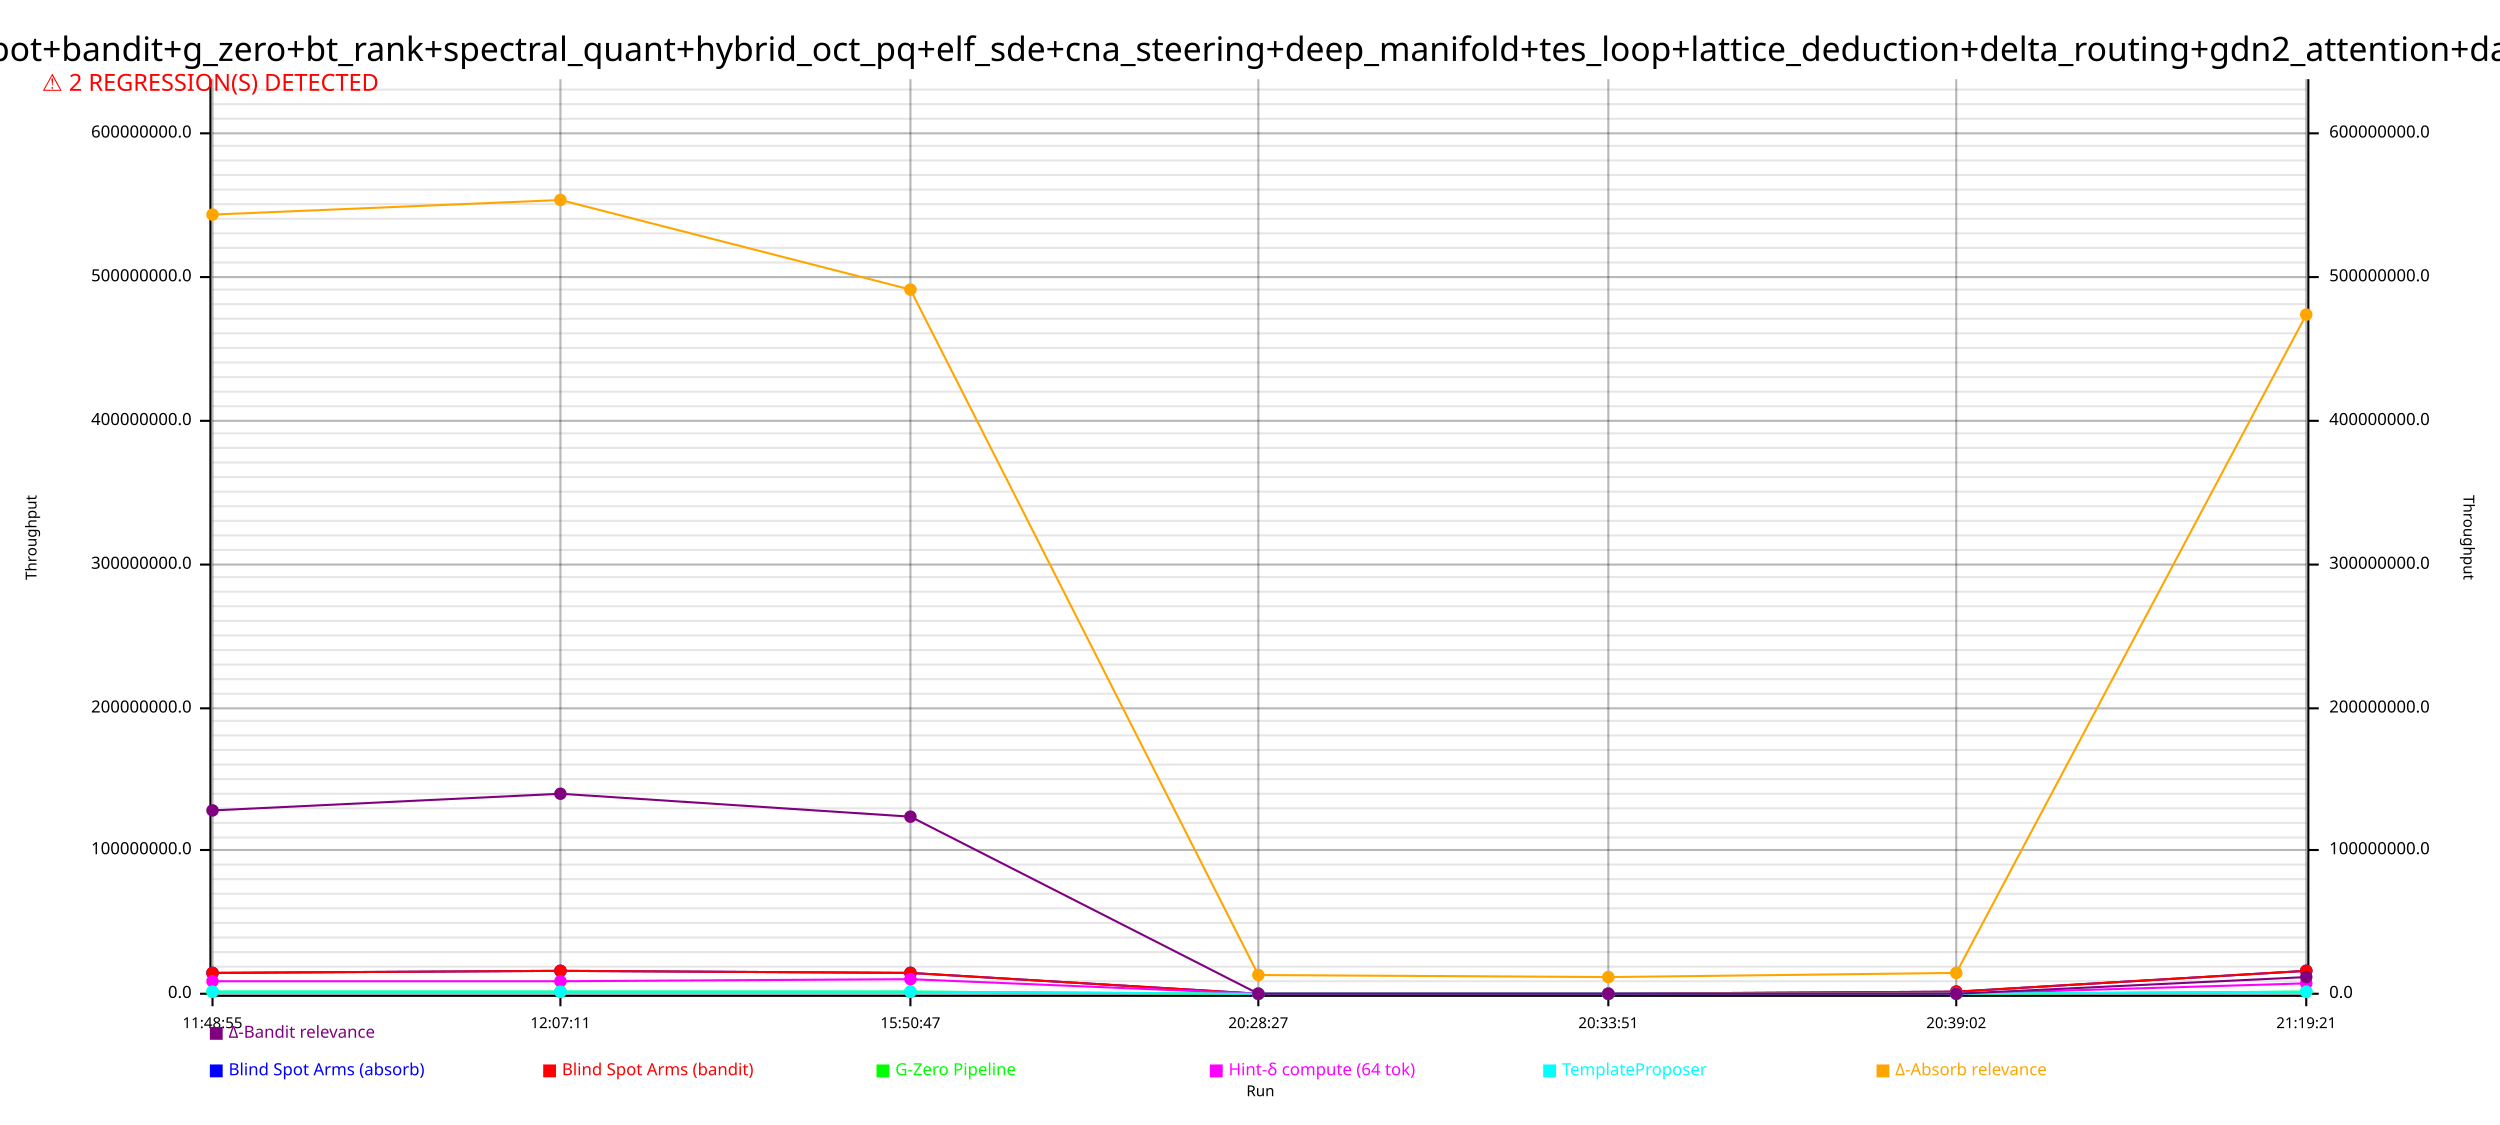
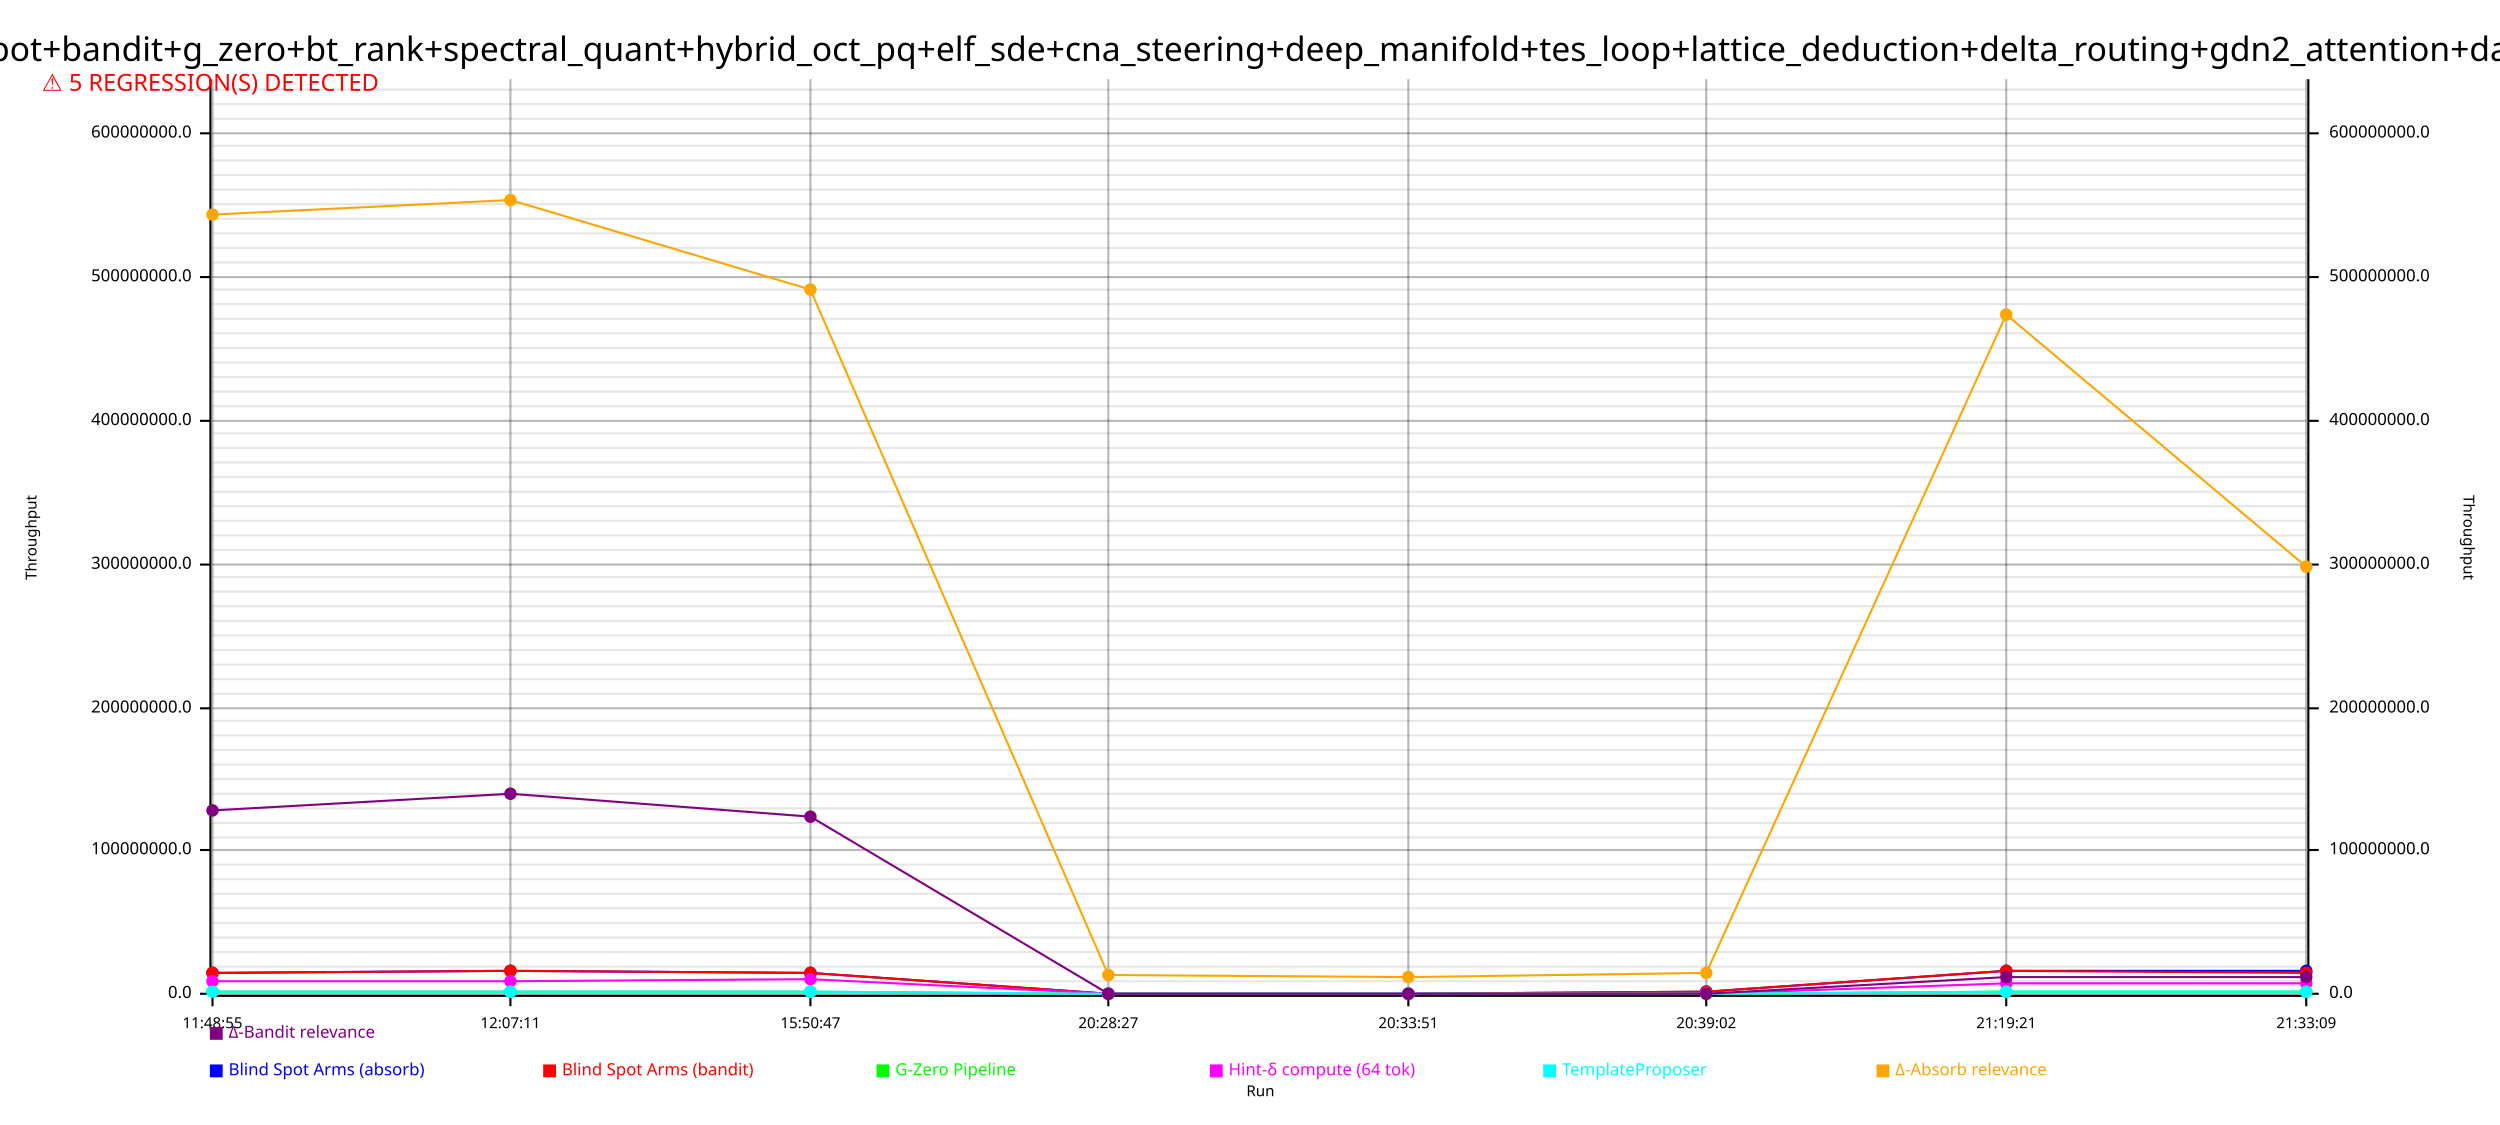
<svg xmlns="http://www.w3.org/2000/svg" width="1200" height="540" viewBox="0 0 1200 540">
  <rect x="0" y="0" width="1200" height="540" opacity="1" fill="#FFFFFF" stroke="none" />
  <text x="600" y="17" dy="0.76em" text-anchor="middle" font-family="sans-serif" font-size="16.129" opacity="1" fill="#000000">
Game — Time Series [sparse_mlp+domain_latent+ppot+bandit+g_zero+bt_rank+spectral_quant+hybrid_oct_pq+elf_sde+cna_steering+deep_manifold+tes_loop+lattice_deduction+delta_routing+gdn2_attention+dash_attn+dreamer+lt2_looped+plasma_path+tf_loop]
</text>
  <line opacity="0.1" stroke="#000000" stroke-width="1" x1="102" y1="477" x2="102" y2="38" />
-   <line opacity="0.1" stroke="#000000" stroke-width="1" x1="269" y1="477" x2="269" y2="38" />
-   <line opacity="0.1" stroke="#000000" stroke-width="1" x1="437" y1="477" x2="437" y2="38" />
-   <line opacity="0.1" stroke="#000000" stroke-width="1" x1="604" y1="477" x2="604" y2="38" />
-   <line opacity="0.1" stroke="#000000" stroke-width="1" x1="772" y1="477" x2="772" y2="38" />
-   <line opacity="0.1" stroke="#000000" stroke-width="1" x1="939" y1="477" x2="939" y2="38" />
+   <line opacity="0.1" stroke="#000000" stroke-width="1" x1="245" y1="477" x2="245" y2="38" />
+   <line opacity="0.1" stroke="#000000" stroke-width="1" x1="389" y1="477" x2="389" y2="38" />
+   <line opacity="0.1" stroke="#000000" stroke-width="1" x1="532" y1="477" x2="532" y2="38" />
+   <line opacity="0.1" stroke="#000000" stroke-width="1" x1="676" y1="477" x2="676" y2="38" />
+   <line opacity="0.1" stroke="#000000" stroke-width="1" x1="819" y1="477" x2="819" y2="38" />
+   <line opacity="0.1" stroke="#000000" stroke-width="1" x1="963" y1="477" x2="963" y2="38" />
  <line opacity="0.1" stroke="#000000" stroke-width="1" x1="1107" y1="477" x2="1107" y2="38" />
  <line opacity="0.1" stroke="#000000" stroke-width="1" x1="102" y1="477" x2="1107" y2="477" />
  <line opacity="0.1" stroke="#000000" stroke-width="1" x1="102" y1="471" x2="1107" y2="471" />
  <line opacity="0.1" stroke="#000000" stroke-width="1" x1="102" y1="464" x2="1107" y2="464" />
  <line opacity="0.1" stroke="#000000" stroke-width="1" x1="102" y1="457" x2="1107" y2="457" />
  <line opacity="0.1" stroke="#000000" stroke-width="1" x1="102" y1="450" x2="1107" y2="450" />
  <line opacity="0.1" stroke="#000000" stroke-width="1" x1="102" y1="443" x2="1107" y2="443" />
  <line opacity="0.1" stroke="#000000" stroke-width="1" x1="102" y1="436" x2="1107" y2="436" />
  <line opacity="0.1" stroke="#000000" stroke-width="1" x1="102" y1="429" x2="1107" y2="429" />
  <line opacity="0.1" stroke="#000000" stroke-width="1" x1="102" y1="422" x2="1107" y2="422" />
  <line opacity="0.1" stroke="#000000" stroke-width="1" x1="102" y1="415" x2="1107" y2="415" />
  <line opacity="0.1" stroke="#000000" stroke-width="1" x1="102" y1="408" x2="1107" y2="408" />
  <line opacity="0.1" stroke="#000000" stroke-width="1" x1="102" y1="402" x2="1107" y2="402" />
  <line opacity="0.1" stroke="#000000" stroke-width="1" x1="102" y1="395" x2="1107" y2="395" />
  <line opacity="0.1" stroke="#000000" stroke-width="1" x1="102" y1="388" x2="1107" y2="388" />
  <line opacity="0.1" stroke="#000000" stroke-width="1" x1="102" y1="381" x2="1107" y2="381" />
  <line opacity="0.1" stroke="#000000" stroke-width="1" x1="102" y1="374" x2="1107" y2="374" />
  <line opacity="0.1" stroke="#000000" stroke-width="1" x1="102" y1="367" x2="1107" y2="367" />
  <line opacity="0.1" stroke="#000000" stroke-width="1" x1="102" y1="360" x2="1107" y2="360" />
  <line opacity="0.1" stroke="#000000" stroke-width="1" x1="102" y1="353" x2="1107" y2="353" />
  <line opacity="0.1" stroke="#000000" stroke-width="1" x1="102" y1="346" x2="1107" y2="346" />
  <line opacity="0.1" stroke="#000000" stroke-width="1" x1="102" y1="340" x2="1107" y2="340" />
  <line opacity="0.1" stroke="#000000" stroke-width="1" x1="102" y1="333" x2="1107" y2="333" />
  <line opacity="0.1" stroke="#000000" stroke-width="1" x1="102" y1="326" x2="1107" y2="326" />
  <line opacity="0.1" stroke="#000000" stroke-width="1" x1="102" y1="319" x2="1107" y2="319" />
  <line opacity="0.1" stroke="#000000" stroke-width="1" x1="102" y1="312" x2="1107" y2="312" />
  <line opacity="0.1" stroke="#000000" stroke-width="1" x1="102" y1="305" x2="1107" y2="305" />
  <line opacity="0.1" stroke="#000000" stroke-width="1" x1="102" y1="298" x2="1107" y2="298" />
  <line opacity="0.1" stroke="#000000" stroke-width="1" x1="102" y1="291" x2="1107" y2="291" />
  <line opacity="0.1" stroke="#000000" stroke-width="1" x1="102" y1="284" x2="1107" y2="284" />
  <line opacity="0.1" stroke="#000000" stroke-width="1" x1="102" y1="277" x2="1107" y2="277" />
  <line opacity="0.1" stroke="#000000" stroke-width="1" x1="102" y1="271" x2="1107" y2="271" />
  <line opacity="0.1" stroke="#000000" stroke-width="1" x1="102" y1="264" x2="1107" y2="264" />
  <line opacity="0.1" stroke="#000000" stroke-width="1" x1="102" y1="257" x2="1107" y2="257" />
  <line opacity="0.1" stroke="#000000" stroke-width="1" x1="102" y1="250" x2="1107" y2="250" />
  <line opacity="0.1" stroke="#000000" stroke-width="1" x1="102" y1="243" x2="1107" y2="243" />
  <line opacity="0.1" stroke="#000000" stroke-width="1" x1="102" y1="236" x2="1107" y2="236" />
  <line opacity="0.1" stroke="#000000" stroke-width="1" x1="102" y1="229" x2="1107" y2="229" />
  <line opacity="0.1" stroke="#000000" stroke-width="1" x1="102" y1="222" x2="1107" y2="222" />
  <line opacity="0.1" stroke="#000000" stroke-width="1" x1="102" y1="215" x2="1107" y2="215" />
  <line opacity="0.1" stroke="#000000" stroke-width="1" x1="102" y1="208" x2="1107" y2="208" />
  <line opacity="0.1" stroke="#000000" stroke-width="1" x1="102" y1="202" x2="1107" y2="202" />
  <line opacity="0.1" stroke="#000000" stroke-width="1" x1="102" y1="195" x2="1107" y2="195" />
  <line opacity="0.1" stroke="#000000" stroke-width="1" x1="102" y1="188" x2="1107" y2="188" />
  <line opacity="0.1" stroke="#000000" stroke-width="1" x1="102" y1="181" x2="1107" y2="181" />
  <line opacity="0.1" stroke="#000000" stroke-width="1" x1="102" y1="174" x2="1107" y2="174" />
  <line opacity="0.1" stroke="#000000" stroke-width="1" x1="102" y1="167" x2="1107" y2="167" />
  <line opacity="0.1" stroke="#000000" stroke-width="1" x1="102" y1="160" x2="1107" y2="160" />
  <line opacity="0.1" stroke="#000000" stroke-width="1" x1="102" y1="153" x2="1107" y2="153" />
  <line opacity="0.1" stroke="#000000" stroke-width="1" x1="102" y1="146" x2="1107" y2="146" />
  <line opacity="0.1" stroke="#000000" stroke-width="1" x1="102" y1="139" x2="1107" y2="139" />
  <line opacity="0.1" stroke="#000000" stroke-width="1" x1="102" y1="133" x2="1107" y2="133" />
  <line opacity="0.1" stroke="#000000" stroke-width="1" x1="102" y1="126" x2="1107" y2="126" />
  <line opacity="0.1" stroke="#000000" stroke-width="1" x1="102" y1="119" x2="1107" y2="119" />
  <line opacity="0.1" stroke="#000000" stroke-width="1" x1="102" y1="112" x2="1107" y2="112" />
  <line opacity="0.1" stroke="#000000" stroke-width="1" x1="102" y1="105" x2="1107" y2="105" />
  <line opacity="0.1" stroke="#000000" stroke-width="1" x1="102" y1="98" x2="1107" y2="98" />
  <line opacity="0.1" stroke="#000000" stroke-width="1" x1="102" y1="91" x2="1107" y2="91" />
  <line opacity="0.1" stroke="#000000" stroke-width="1" x1="102" y1="84" x2="1107" y2="84" />
  <line opacity="0.1" stroke="#000000" stroke-width="1" x1="102" y1="77" x2="1107" y2="77" />
  <line opacity="0.1" stroke="#000000" stroke-width="1" x1="102" y1="70" x2="1107" y2="70" />
  <line opacity="0.1" stroke="#000000" stroke-width="1" x1="102" y1="64" x2="1107" y2="64" />
  <line opacity="0.1" stroke="#000000" stroke-width="1" x1="102" y1="57" x2="1107" y2="57" />
  <line opacity="0.1" stroke="#000000" stroke-width="1" x1="102" y1="50" x2="1107" y2="50" />
  <line opacity="0.1" stroke="#000000" stroke-width="1" x1="102" y1="43" x2="1107" y2="43" />
  <text x="12" y="258" dy="0.76em" text-anchor="middle" font-family="sans-serif" font-size="7.258" opacity="1" fill="#000000" transform="rotate(270, 12, 258)">
Throughput
</text>
  <text x="605" y="528" dy="-0.5ex" text-anchor="middle" font-family="sans-serif" font-size="7.258" opacity="1" fill="#000000">
Run
</text>
  <text x="1188" y="258" dy="0.76em" text-anchor="middle" font-family="sans-serif" font-size="7.258" opacity="1" fill="#000000" transform="rotate(90, 1188, 258)">
Throughput
</text>
  <line opacity="0.2" stroke="#000000" stroke-width="1" x1="102" y1="477" x2="102" y2="38" />
-   <line opacity="0.2" stroke="#000000" stroke-width="1" x1="269" y1="477" x2="269" y2="38" />
-   <line opacity="0.2" stroke="#000000" stroke-width="1" x1="437" y1="477" x2="437" y2="38" />
-   <line opacity="0.2" stroke="#000000" stroke-width="1" x1="604" y1="477" x2="604" y2="38" />
-   <line opacity="0.2" stroke="#000000" stroke-width="1" x1="772" y1="477" x2="772" y2="38" />
-   <line opacity="0.2" stroke="#000000" stroke-width="1" x1="939" y1="477" x2="939" y2="38" />
+   <line opacity="0.2" stroke="#000000" stroke-width="1" x1="245" y1="477" x2="245" y2="38" />
+   <line opacity="0.2" stroke="#000000" stroke-width="1" x1="389" y1="477" x2="389" y2="38" />
+   <line opacity="0.2" stroke="#000000" stroke-width="1" x1="532" y1="477" x2="532" y2="38" />
+   <line opacity="0.2" stroke="#000000" stroke-width="1" x1="676" y1="477" x2="676" y2="38" />
+   <line opacity="0.2" stroke="#000000" stroke-width="1" x1="819" y1="477" x2="819" y2="38" />
+   <line opacity="0.2" stroke="#000000" stroke-width="1" x1="963" y1="477" x2="963" y2="38" />
  <line opacity="0.2" stroke="#000000" stroke-width="1" x1="1107" y1="477" x2="1107" y2="38" />
  <line opacity="0.2" stroke="#000000" stroke-width="1" x1="102" y1="477" x2="1107" y2="477" />
  <line opacity="0.2" stroke="#000000" stroke-width="1" x1="102" y1="408" x2="1107" y2="408" />
  <line opacity="0.2" stroke="#000000" stroke-width="1" x1="102" y1="340" x2="1107" y2="340" />
  <line opacity="0.2" stroke="#000000" stroke-width="1" x1="102" y1="271" x2="1107" y2="271" />
  <line opacity="0.2" stroke="#000000" stroke-width="1" x1="102" y1="202" x2="1107" y2="202" />
  <line opacity="0.2" stroke="#000000" stroke-width="1" x1="102" y1="133" x2="1107" y2="133" />
  <line opacity="0.2" stroke="#000000" stroke-width="1" x1="102" y1="64" x2="1107" y2="64" />
  <polyline fill="none" opacity="1" stroke="#000000" stroke-width="1" points="101,38 101,477 " />
  <text x="92" y="477" dy="0.5ex" text-anchor="end" font-family="sans-serif" font-size="8.065" opacity="1" fill="#000000">
0.0
</text>
  <polyline fill="none" opacity="1" stroke="#000000" stroke-width="1" points="96,477 101,477 " />
  <text x="92" y="408" dy="0.5ex" text-anchor="end" font-family="sans-serif" font-size="8.065" opacity="1" fill="#000000">
100000000.0
</text>
  <polyline fill="none" opacity="1" stroke="#000000" stroke-width="1" points="96,408 101,408 " />
  <text x="92" y="340" dy="0.5ex" text-anchor="end" font-family="sans-serif" font-size="8.065" opacity="1" fill="#000000">
200000000.0
</text>
  <polyline fill="none" opacity="1" stroke="#000000" stroke-width="1" points="96,340 101,340 " />
  <text x="92" y="271" dy="0.5ex" text-anchor="end" font-family="sans-serif" font-size="8.065" opacity="1" fill="#000000">
300000000.0
</text>
  <polyline fill="none" opacity="1" stroke="#000000" stroke-width="1" points="96,271 101,271 " />
  <text x="92" y="202" dy="0.5ex" text-anchor="end" font-family="sans-serif" font-size="8.065" opacity="1" fill="#000000">
400000000.0
</text>
  <polyline fill="none" opacity="1" stroke="#000000" stroke-width="1" points="96,202 101,202 " />
  <text x="92" y="133" dy="0.5ex" text-anchor="end" font-family="sans-serif" font-size="8.065" opacity="1" fill="#000000">
500000000.0
</text>
  <polyline fill="none" opacity="1" stroke="#000000" stroke-width="1" points="96,133 101,133 " />
  <text x="92" y="64" dy="0.5ex" text-anchor="end" font-family="sans-serif" font-size="8.065" opacity="1" fill="#000000">
600000000.0
</text>
  <polyline fill="none" opacity="1" stroke="#000000" stroke-width="1" points="96,64 101,64 " />
  <polyline fill="none" opacity="1" stroke="#000000" stroke-width="1" points="102,478 1107,478 " />
  <text x="102" y="488" dy="0.76em" text-anchor="middle" font-family="sans-serif" font-size="7.258" opacity="1" fill="#000000">
11:48:55
</text>
  <polyline fill="none" opacity="1" stroke="#000000" stroke-width="1" points="102,478 102,483 " />
-   <text x="269" y="488" dy="0.76em" text-anchor="middle" font-family="sans-serif" font-size="7.258" opacity="1" fill="#000000">
+   <text x="245" y="488" dy="0.76em" text-anchor="middle" font-family="sans-serif" font-size="7.258" opacity="1" fill="#000000">
12:07:11
</text>
-   <polyline fill="none" opacity="1" stroke="#000000" stroke-width="1" points="269,478 269,483 " />
-   <text x="437" y="488" dy="0.76em" text-anchor="middle" font-family="sans-serif" font-size="7.258" opacity="1" fill="#000000">
+   <polyline fill="none" opacity="1" stroke="#000000" stroke-width="1" points="245,478 245,483 " />
+   <text x="389" y="488" dy="0.76em" text-anchor="middle" font-family="sans-serif" font-size="7.258" opacity="1" fill="#000000">
15:50:47
</text>
-   <polyline fill="none" opacity="1" stroke="#000000" stroke-width="1" points="437,478 437,483 " />
-   <text x="604" y="488" dy="0.76em" text-anchor="middle" font-family="sans-serif" font-size="7.258" opacity="1" fill="#000000">
+   <polyline fill="none" opacity="1" stroke="#000000" stroke-width="1" points="389,478 389,483 " />
+   <text x="532" y="488" dy="0.76em" text-anchor="middle" font-family="sans-serif" font-size="7.258" opacity="1" fill="#000000">
20:28:27
</text>
-   <polyline fill="none" opacity="1" stroke="#000000" stroke-width="1" points="604,478 604,483 " />
-   <text x="772" y="488" dy="0.76em" text-anchor="middle" font-family="sans-serif" font-size="7.258" opacity="1" fill="#000000">
+   <polyline fill="none" opacity="1" stroke="#000000" stroke-width="1" points="532,478 532,483 " />
+   <text x="676" y="488" dy="0.76em" text-anchor="middle" font-family="sans-serif" font-size="7.258" opacity="1" fill="#000000">
20:33:51
</text>
-   <polyline fill="none" opacity="1" stroke="#000000" stroke-width="1" points="772,478 772,483 " />
-   <text x="939" y="488" dy="0.76em" text-anchor="middle" font-family="sans-serif" font-size="7.258" opacity="1" fill="#000000">
+   <polyline fill="none" opacity="1" stroke="#000000" stroke-width="1" points="676,478 676,483 " />
+   <text x="819" y="488" dy="0.76em" text-anchor="middle" font-family="sans-serif" font-size="7.258" opacity="1" fill="#000000">
20:39:02
</text>
-   <polyline fill="none" opacity="1" stroke="#000000" stroke-width="1" points="939,478 939,483 " />
+   <polyline fill="none" opacity="1" stroke="#000000" stroke-width="1" points="819,478 819,483 " />
+   <text x="963" y="488" dy="0.76em" text-anchor="middle" font-family="sans-serif" font-size="7.258" opacity="1" fill="#000000">
+ 21:19:21
+ </text>
+   <polyline fill="none" opacity="1" stroke="#000000" stroke-width="1" points="963,478 963,483 " />
  <text x="1107" y="488" dy="0.76em" text-anchor="middle" font-family="sans-serif" font-size="7.258" opacity="1" fill="#000000">
- 21:19:21
+ 21:33:09
</text>
  <polyline fill="none" opacity="1" stroke="#000000" stroke-width="1" points="1107,478 1107,483 " />
  <polyline fill="none" opacity="1" stroke="#000000" stroke-width="1" points="1108,38 1108,477 " />
  <text x="1118" y="477" dy="0.5ex" text-anchor="start" font-family="sans-serif" font-size="8.065" opacity="1" fill="#000000">
0.0
</text>
  <polyline fill="none" opacity="1" stroke="#000000" stroke-width="1" points="1108,477 1113,477 " />
  <text x="1118" y="408" dy="0.5ex" text-anchor="start" font-family="sans-serif" font-size="8.065" opacity="1" fill="#000000">
100000000.0
</text>
  <polyline fill="none" opacity="1" stroke="#000000" stroke-width="1" points="1108,408 1113,408 " />
  <text x="1118" y="340" dy="0.5ex" text-anchor="start" font-family="sans-serif" font-size="8.065" opacity="1" fill="#000000">
200000000.0
</text>
  <polyline fill="none" opacity="1" stroke="#000000" stroke-width="1" points="1108,340 1113,340 " />
  <text x="1118" y="271" dy="0.5ex" text-anchor="start" font-family="sans-serif" font-size="8.065" opacity="1" fill="#000000">
300000000.0
</text>
  <polyline fill="none" opacity="1" stroke="#000000" stroke-width="1" points="1108,271 1113,271 " />
  <text x="1118" y="202" dy="0.5ex" text-anchor="start" font-family="sans-serif" font-size="8.065" opacity="1" fill="#000000">
400000000.0
</text>
  <polyline fill="none" opacity="1" stroke="#000000" stroke-width="1" points="1108,202 1113,202 " />
  <text x="1118" y="133" dy="0.5ex" text-anchor="start" font-family="sans-serif" font-size="8.065" opacity="1" fill="#000000">
500000000.0
</text>
  <polyline fill="none" opacity="1" stroke="#000000" stroke-width="1" points="1108,133 1113,133 " />
  <text x="1118" y="64" dy="0.5ex" text-anchor="start" font-family="sans-serif" font-size="8.065" opacity="1" fill="#000000">
600000000.0
</text>
  <polyline fill="none" opacity="1" stroke="#000000" stroke-width="1" points="1108,64 1113,64 " />
-   <polyline fill="none" opacity="1" stroke="#0000FF" stroke-width="1" points="102,467 269,466 437,467 604,477 772,477 939,476 1107,466 " />
+   <polyline fill="none" opacity="1" stroke="#0000FF" stroke-width="1" points="102,467 245,466 389,467 532,477 676,477 819,476 963,466 1107,466 " />
  <circle cx="102" cy="467" r="3" opacity="1" fill="#0000FF" stroke="none" stroke-width="1" />
-   <circle cx="269" cy="466" r="3" opacity="1" fill="#0000FF" stroke="none" stroke-width="1" />
-   <circle cx="437" cy="467" r="3" opacity="1" fill="#0000FF" stroke="none" stroke-width="1" />
-   <circle cx="604" cy="477" r="3" opacity="1" fill="#0000FF" stroke="none" stroke-width="1" />
-   <circle cx="772" cy="477" r="3" opacity="1" fill="#0000FF" stroke="none" stroke-width="1" />
-   <circle cx="939" cy="476" r="3" opacity="1" fill="#0000FF" stroke="none" stroke-width="1" />
+   <circle cx="245" cy="466" r="3" opacity="1" fill="#0000FF" stroke="none" stroke-width="1" />
+   <circle cx="389" cy="467" r="3" opacity="1" fill="#0000FF" stroke="none" stroke-width="1" />
+   <circle cx="532" cy="477" r="3" opacity="1" fill="#0000FF" stroke="none" stroke-width="1" />
+   <circle cx="676" cy="477" r="3" opacity="1" fill="#0000FF" stroke="none" stroke-width="1" />
+   <circle cx="819" cy="476" r="3" opacity="1" fill="#0000FF" stroke="none" stroke-width="1" />
+   <circle cx="963" cy="466" r="3" opacity="1" fill="#0000FF" stroke="none" stroke-width="1" />
  <circle cx="1107" cy="466" r="3" opacity="1" fill="#0000FF" stroke="none" stroke-width="1" />
  <text x="100" y="510" dy="0.76em" text-anchor="start" font-family="sans-serif" font-size="8.065" opacity="1" fill="#0000FF">
■ Blind Spot Arms (absorb)
</text>
-   <polyline fill="none" opacity="1" stroke="#FF0000" stroke-width="1" points="102,467 269,466 437,467 604,477 772,477 939,476 1107,466 " />
+   <polyline fill="none" opacity="1" stroke="#FF0000" stroke-width="1" points="102,467 245,466 389,467 532,477 676,477 819,476 963,466 1107,467 " />
  <circle cx="102" cy="467" r="3" opacity="1" fill="#FF0000" stroke="none" stroke-width="1" />
-   <circle cx="269" cy="466" r="3" opacity="1" fill="#FF0000" stroke="none" stroke-width="1" />
-   <circle cx="437" cy="467" r="3" opacity="1" fill="#FF0000" stroke="none" stroke-width="1" />
-   <circle cx="604" cy="477" r="3" opacity="1" fill="#FF0000" stroke="none" stroke-width="1" />
-   <circle cx="772" cy="477" r="3" opacity="1" fill="#FF0000" stroke="none" stroke-width="1" />
-   <circle cx="939" cy="476" r="3" opacity="1" fill="#FF0000" stroke="none" stroke-width="1" />
-   <circle cx="1107" cy="466" r="3" opacity="1" fill="#FF0000" stroke="none" stroke-width="1" />
+   <circle cx="245" cy="466" r="3" opacity="1" fill="#FF0000" stroke="none" stroke-width="1" />
+   <circle cx="389" cy="467" r="3" opacity="1" fill="#FF0000" stroke="none" stroke-width="1" />
+   <circle cx="532" cy="477" r="3" opacity="1" fill="#FF0000" stroke="none" stroke-width="1" />
+   <circle cx="676" cy="477" r="3" opacity="1" fill="#FF0000" stroke="none" stroke-width="1" />
+   <circle cx="819" cy="476" r="3" opacity="1" fill="#FF0000" stroke="none" stroke-width="1" />
+   <circle cx="963" cy="466" r="3" opacity="1" fill="#FF0000" stroke="none" stroke-width="1" />
+   <circle cx="1107" cy="467" r="3" opacity="1" fill="#FF0000" stroke="none" stroke-width="1" />
  <text x="260" y="510" dy="0.76em" text-anchor="start" font-family="sans-serif" font-size="8.065" opacity="1" fill="#FF0000">
■ Blind Spot Arms (bandit)
</text>
-   <polyline fill="none" opacity="1" stroke="#00FF00" stroke-width="1" points="102,476 269,476 437,476 604,477 772,477 939,477 1107,476 " />
+   <polyline fill="none" opacity="1" stroke="#00FF00" stroke-width="1" points="102,476 245,476 389,476 532,477 676,477 819,477 963,476 1107,476 " />
  <circle cx="102" cy="476" r="3" opacity="1" fill="#00FF00" stroke="none" stroke-width="1" />
-   <circle cx="269" cy="476" r="3" opacity="1" fill="#00FF00" stroke="none" stroke-width="1" />
-   <circle cx="437" cy="476" r="3" opacity="1" fill="#00FF00" stroke="none" stroke-width="1" />
-   <circle cx="604" cy="477" r="3" opacity="1" fill="#00FF00" stroke="none" stroke-width="1" />
-   <circle cx="772" cy="477" r="3" opacity="1" fill="#00FF00" stroke="none" stroke-width="1" />
-   <circle cx="939" cy="477" r="3" opacity="1" fill="#00FF00" stroke="none" stroke-width="1" />
+   <circle cx="245" cy="476" r="3" opacity="1" fill="#00FF00" stroke="none" stroke-width="1" />
+   <circle cx="389" cy="476" r="3" opacity="1" fill="#00FF00" stroke="none" stroke-width="1" />
+   <circle cx="532" cy="477" r="3" opacity="1" fill="#00FF00" stroke="none" stroke-width="1" />
+   <circle cx="676" cy="477" r="3" opacity="1" fill="#00FF00" stroke="none" stroke-width="1" />
+   <circle cx="819" cy="477" r="3" opacity="1" fill="#00FF00" stroke="none" stroke-width="1" />
+   <circle cx="963" cy="476" r="3" opacity="1" fill="#00FF00" stroke="none" stroke-width="1" />
  <circle cx="1107" cy="476" r="3" opacity="1" fill="#00FF00" stroke="none" stroke-width="1" />
  <text x="420" y="510" dy="0.76em" text-anchor="start" font-family="sans-serif" font-size="8.065" opacity="1" fill="#00FF00">
■ G-Zero Pipeline
</text>
-   <polyline fill="none" opacity="1" stroke="#FF00FF" stroke-width="1" points="102,471 269,471 437,470 604,477 772,477 939,477 1107,472 " />
+   <polyline fill="none" opacity="1" stroke="#FF00FF" stroke-width="1" points="102,471 245,471 389,470 532,477 676,477 819,477 963,472 1107,472 " />
  <circle cx="102" cy="471" r="3" opacity="1" fill="#FF00FF" stroke="none" stroke-width="1" />
-   <circle cx="269" cy="471" r="3" opacity="1" fill="#FF00FF" stroke="none" stroke-width="1" />
-   <circle cx="437" cy="470" r="3" opacity="1" fill="#FF00FF" stroke="none" stroke-width="1" />
-   <circle cx="604" cy="477" r="3" opacity="1" fill="#FF00FF" stroke="none" stroke-width="1" />
-   <circle cx="772" cy="477" r="3" opacity="1" fill="#FF00FF" stroke="none" stroke-width="1" />
-   <circle cx="939" cy="477" r="3" opacity="1" fill="#FF00FF" stroke="none" stroke-width="1" />
+   <circle cx="245" cy="471" r="3" opacity="1" fill="#FF00FF" stroke="none" stroke-width="1" />
+   <circle cx="389" cy="470" r="3" opacity="1" fill="#FF00FF" stroke="none" stroke-width="1" />
+   <circle cx="532" cy="477" r="3" opacity="1" fill="#FF00FF" stroke="none" stroke-width="1" />
+   <circle cx="676" cy="477" r="3" opacity="1" fill="#FF00FF" stroke="none" stroke-width="1" />
+   <circle cx="819" cy="477" r="3" opacity="1" fill="#FF00FF" stroke="none" stroke-width="1" />
+   <circle cx="963" cy="472" r="3" opacity="1" fill="#FF00FF" stroke="none" stroke-width="1" />
  <circle cx="1107" cy="472" r="3" opacity="1" fill="#FF00FF" stroke="none" stroke-width="1" />
  <text x="580" y="510" dy="0.76em" text-anchor="start" font-family="sans-serif" font-size="8.065" opacity="1" fill="#FF00FF">
■ Hint-δ compute (64 tok)
</text>
-   <polyline fill="none" opacity="1" stroke="#00FFFF" stroke-width="1" points="102,476 269,476 437,476 604,477 772,477 939,477 1107,476 " />
+   <polyline fill="none" opacity="1" stroke="#00FFFF" stroke-width="1" points="102,476 245,476 389,476 532,477 676,477 819,477 963,476 1107,476 " />
  <circle cx="102" cy="476" r="3" opacity="1" fill="#00FFFF" stroke="none" stroke-width="1" />
-   <circle cx="269" cy="476" r="3" opacity="1" fill="#00FFFF" stroke="none" stroke-width="1" />
-   <circle cx="437" cy="476" r="3" opacity="1" fill="#00FFFF" stroke="none" stroke-width="1" />
-   <circle cx="604" cy="477" r="3" opacity="1" fill="#00FFFF" stroke="none" stroke-width="1" />
-   <circle cx="772" cy="477" r="3" opacity="1" fill="#00FFFF" stroke="none" stroke-width="1" />
-   <circle cx="939" cy="477" r="3" opacity="1" fill="#00FFFF" stroke="none" stroke-width="1" />
+   <circle cx="245" cy="476" r="3" opacity="1" fill="#00FFFF" stroke="none" stroke-width="1" />
+   <circle cx="389" cy="476" r="3" opacity="1" fill="#00FFFF" stroke="none" stroke-width="1" />
+   <circle cx="532" cy="477" r="3" opacity="1" fill="#00FFFF" stroke="none" stroke-width="1" />
+   <circle cx="676" cy="477" r="3" opacity="1" fill="#00FFFF" stroke="none" stroke-width="1" />
+   <circle cx="819" cy="477" r="3" opacity="1" fill="#00FFFF" stroke="none" stroke-width="1" />
+   <circle cx="963" cy="476" r="3" opacity="1" fill="#00FFFF" stroke="none" stroke-width="1" />
  <circle cx="1107" cy="476" r="3" opacity="1" fill="#00FFFF" stroke="none" stroke-width="1" />
  <text x="740" y="510" dy="0.76em" text-anchor="start" font-family="sans-serif" font-size="8.065" opacity="1" fill="#00FFFF">
■ TemplateProposer
</text>
-   <polyline fill="none" opacity="1" stroke="#FFA500" stroke-width="1" points="102,103 269,96 437,139 604,468 772,469 939,467 1107,151 " />
+   <polyline fill="none" opacity="1" stroke="#FFA500" stroke-width="1" points="102,103 245,96 389,139 532,468 676,469 819,467 963,151 1107,272 " />
  <circle cx="102" cy="103" r="3" opacity="1" fill="#FFA500" stroke="none" stroke-width="1" />
-   <circle cx="269" cy="96" r="3" opacity="1" fill="#FFA500" stroke="none" stroke-width="1" />
-   <circle cx="437" cy="139" r="3" opacity="1" fill="#FFA500" stroke="none" stroke-width="1" />
-   <circle cx="604" cy="468" r="3" opacity="1" fill="#FFA500" stroke="none" stroke-width="1" />
-   <circle cx="772" cy="469" r="3" opacity="1" fill="#FFA500" stroke="none" stroke-width="1" />
-   <circle cx="939" cy="467" r="3" opacity="1" fill="#FFA500" stroke="none" stroke-width="1" />
-   <circle cx="1107" cy="151" r="3" opacity="1" fill="#FFA500" stroke="none" stroke-width="1" />
+   <circle cx="245" cy="96" r="3" opacity="1" fill="#FFA500" stroke="none" stroke-width="1" />
+   <circle cx="389" cy="139" r="3" opacity="1" fill="#FFA500" stroke="none" stroke-width="1" />
+   <circle cx="532" cy="468" r="3" opacity="1" fill="#FFA500" stroke="none" stroke-width="1" />
+   <circle cx="676" cy="469" r="3" opacity="1" fill="#FFA500" stroke="none" stroke-width="1" />
+   <circle cx="819" cy="467" r="3" opacity="1" fill="#FFA500" stroke="none" stroke-width="1" />
+   <circle cx="963" cy="151" r="3" opacity="1" fill="#FFA500" stroke="none" stroke-width="1" />
+   <circle cx="1107" cy="272" r="3" opacity="1" fill="#FFA500" stroke="none" stroke-width="1" />
  <text x="900" y="510" dy="0.76em" text-anchor="start" font-family="sans-serif" font-size="8.065" opacity="1" fill="#FFA500">
■ Δ-Absorb relevance
</text>
-   <polyline fill="none" opacity="1" stroke="#800080" stroke-width="1" points="102,389 269,381 437,392 604,477 772,477 939,477 1107,469 " />
+   <polyline fill="none" opacity="1" stroke="#800080" stroke-width="1" points="102,389 245,381 389,392 532,477 676,477 819,477 963,469 1107,469 " />
  <circle cx="102" cy="389" r="3" opacity="1" fill="#800080" stroke="none" stroke-width="1" />
-   <circle cx="269" cy="381" r="3" opacity="1" fill="#800080" stroke="none" stroke-width="1" />
-   <circle cx="437" cy="392" r="3" opacity="1" fill="#800080" stroke="none" stroke-width="1" />
-   <circle cx="604" cy="477" r="3" opacity="1" fill="#800080" stroke="none" stroke-width="1" />
-   <circle cx="772" cy="477" r="3" opacity="1" fill="#800080" stroke="none" stroke-width="1" />
-   <circle cx="939" cy="477" r="3" opacity="1" fill="#800080" stroke="none" stroke-width="1" />
+   <circle cx="245" cy="381" r="3" opacity="1" fill="#800080" stroke="none" stroke-width="1" />
+   <circle cx="389" cy="392" r="3" opacity="1" fill="#800080" stroke="none" stroke-width="1" />
+   <circle cx="532" cy="477" r="3" opacity="1" fill="#800080" stroke="none" stroke-width="1" />
+   <circle cx="676" cy="477" r="3" opacity="1" fill="#800080" stroke="none" stroke-width="1" />
+   <circle cx="819" cy="477" r="3" opacity="1" fill="#800080" stroke="none" stroke-width="1" />
+   <circle cx="963" cy="469" r="3" opacity="1" fill="#800080" stroke="none" stroke-width="1" />
  <circle cx="1107" cy="469" r="3" opacity="1" fill="#800080" stroke="none" stroke-width="1" />
  <text x="100" y="492" dy="0.76em" text-anchor="start" font-family="sans-serif" font-size="8.065" opacity="1" fill="#800080">
■ Δ-Bandit relevance
</text>
  <text x="20" y="35" dy="0.76em" text-anchor="start" font-family="sans-serif" font-size="11.29" opacity="1" fill="#FF0000">
- ⚠ 2 REGRESSION(S) DETECTED
+ ⚠ 5 REGRESSION(S) DETECTED
</text>
</svg>
